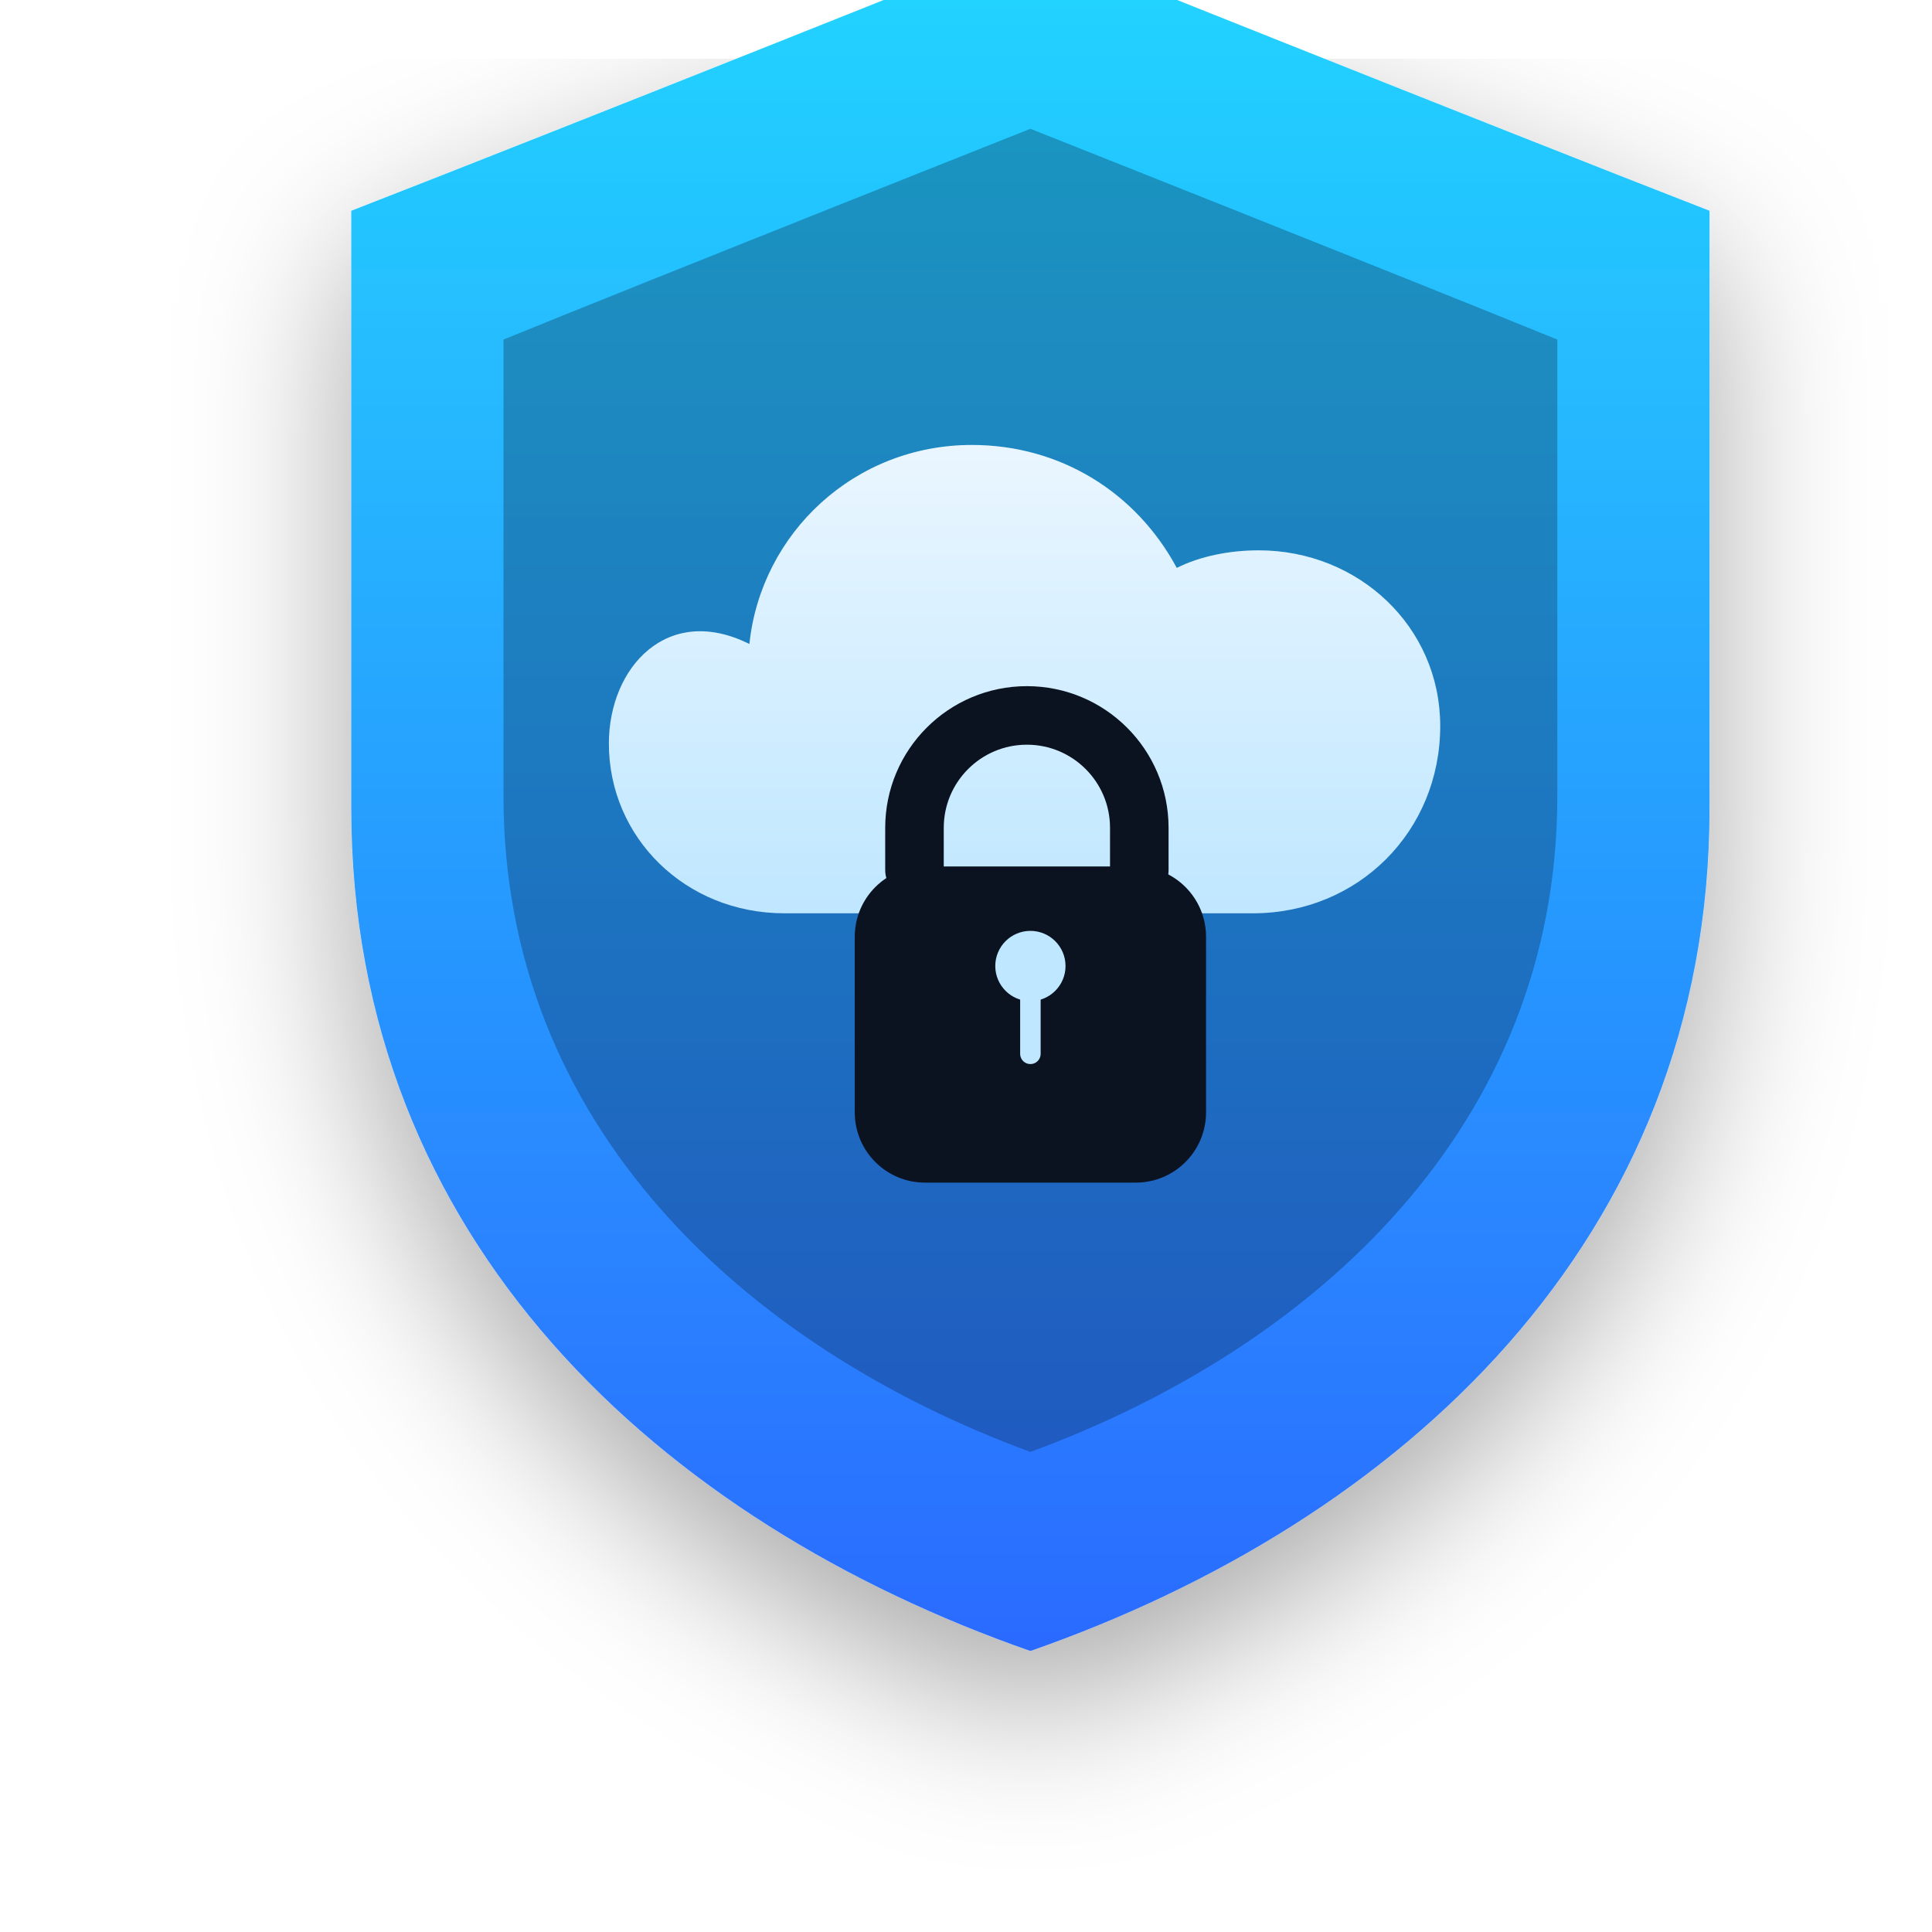
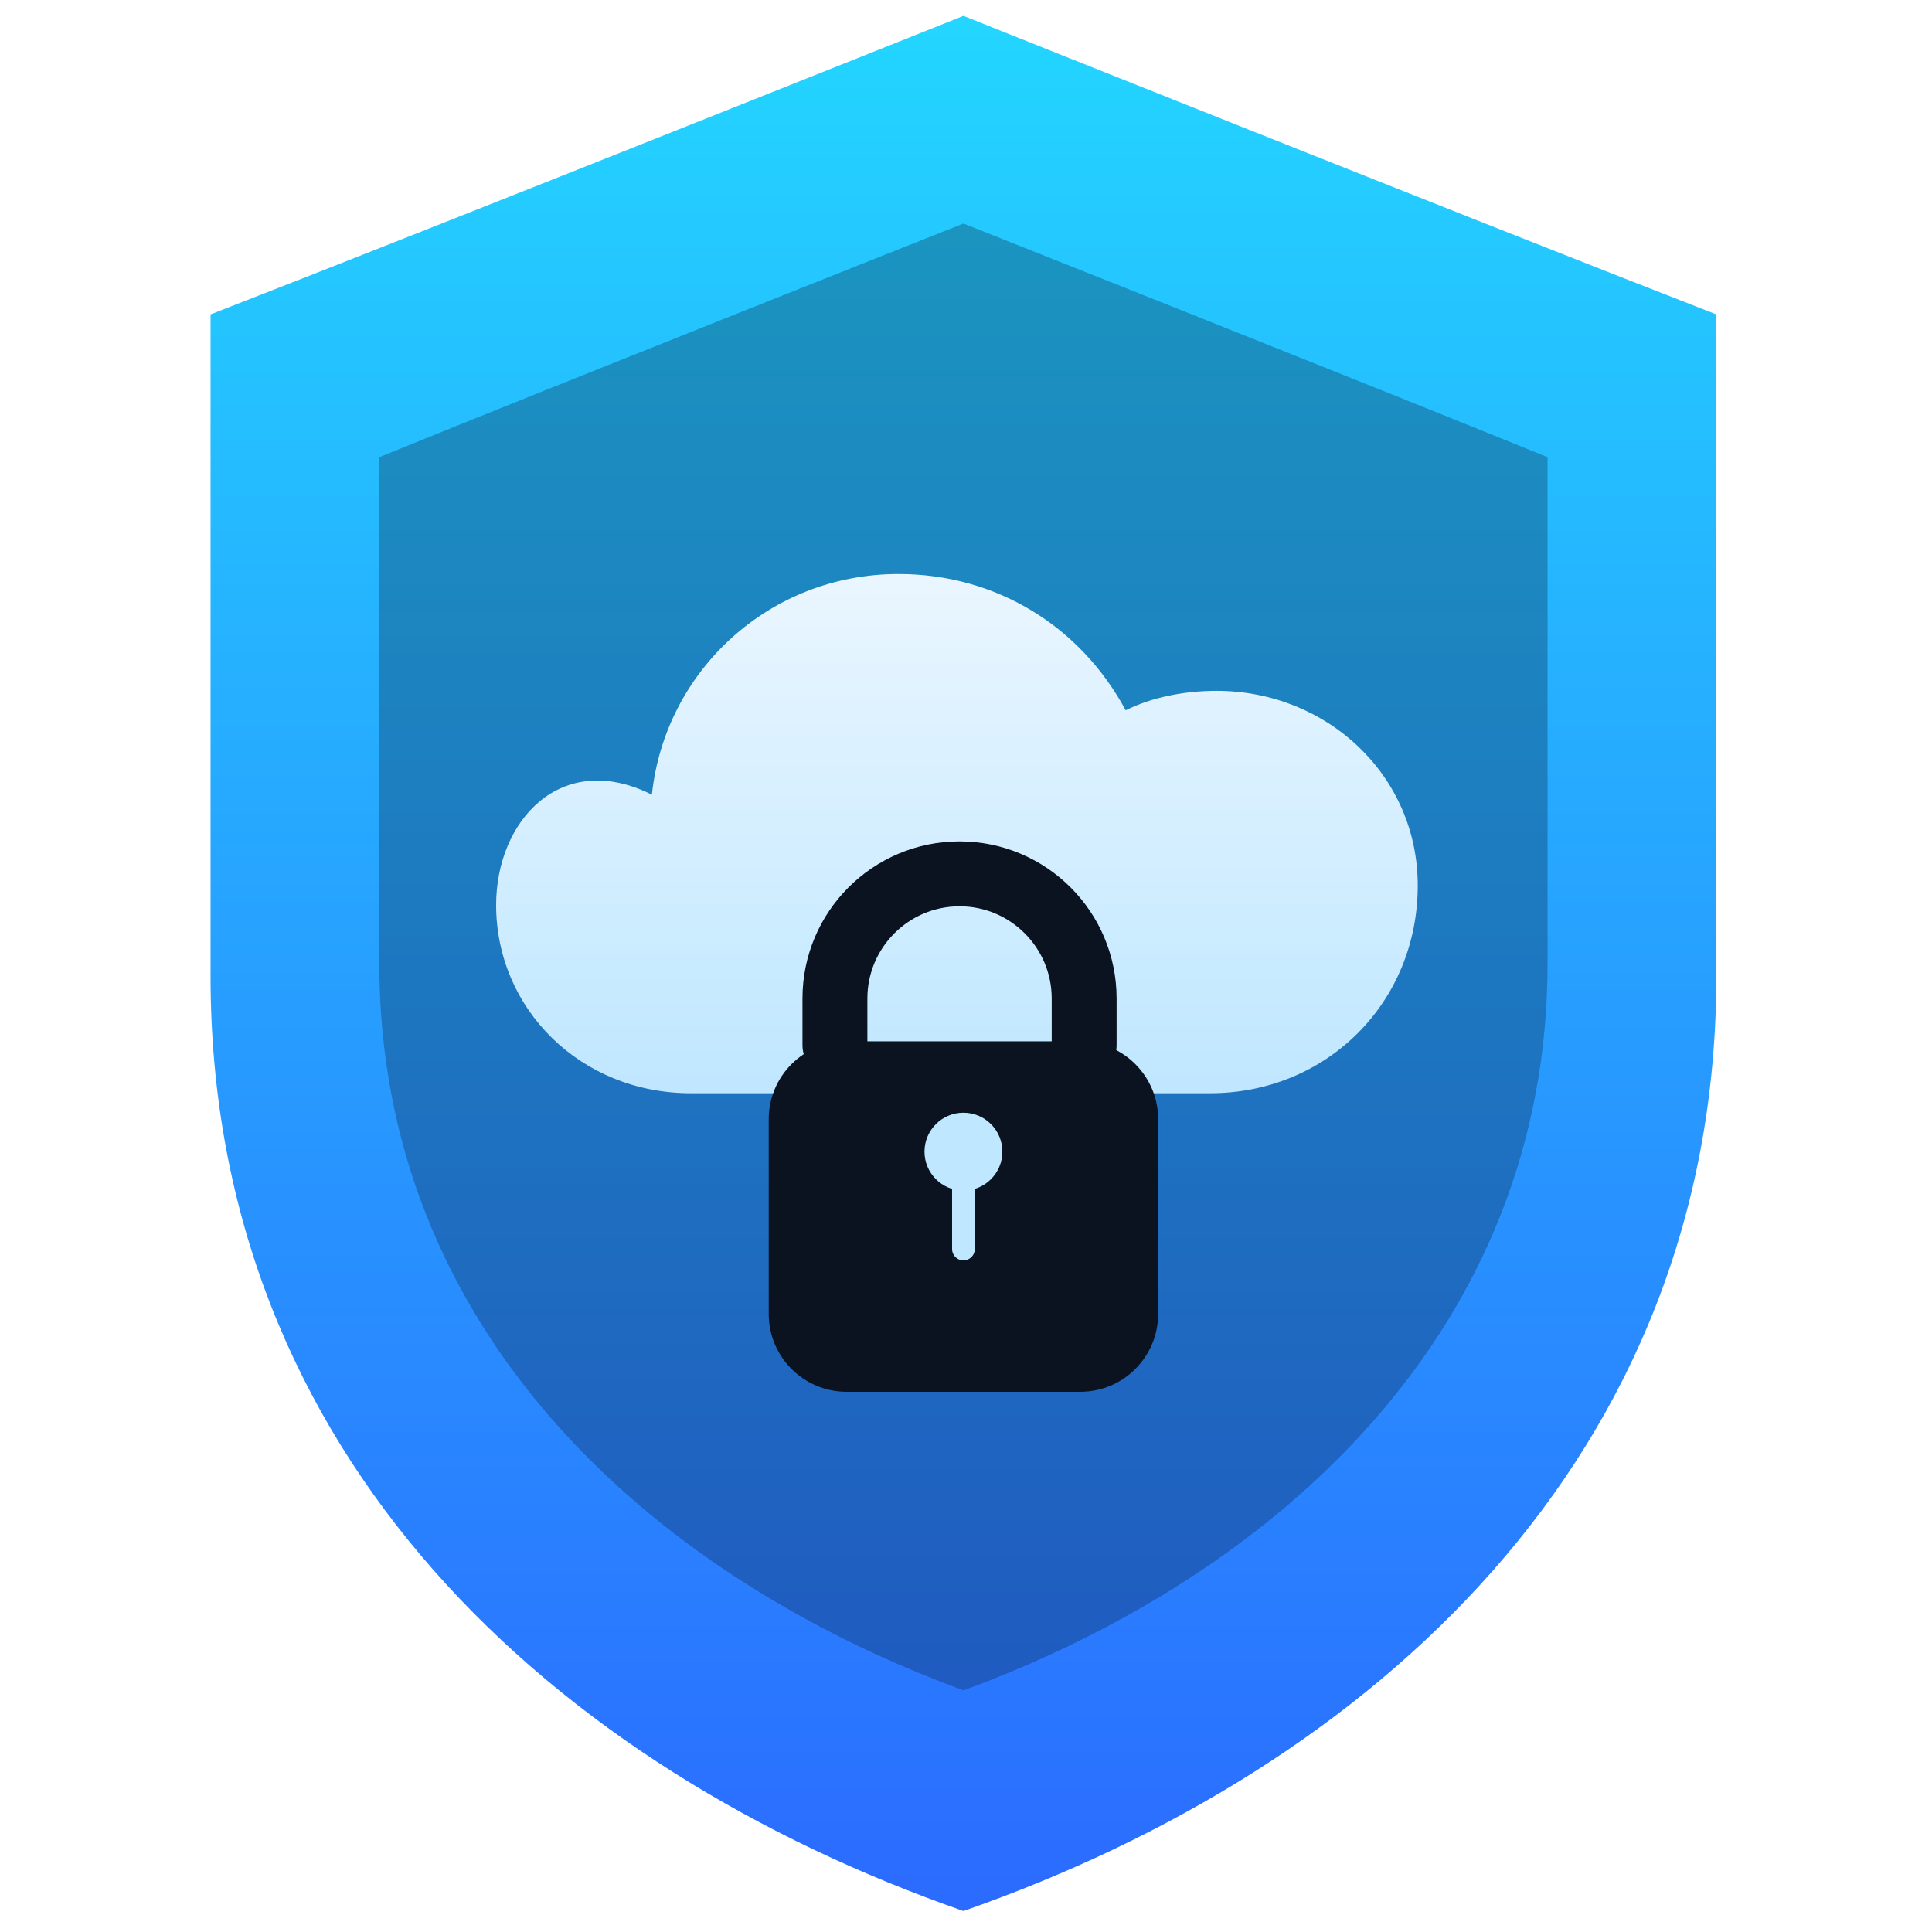
- <svg xmlns="http://www.w3.org/2000/svg" width="512" height="512" viewBox="100 120 290 330" role="img" aria-labelledby="title">
+ <svg xmlns="http://www.w3.org/2000/svg" width="512" height="512" viewBox="0 0 512 512" role="img" aria-labelledby="title">
  <defs>
    <linearGradient id="shield" x1="0" y1="0" x2="0" y2="1">
      <stop offset="0" stop-color="#23D5FF" />
      <stop offset="1" stop-color="#2B6BFF" />
    </linearGradient>
    <linearGradient id="cloud" x1="0" y1="0" x2="0" y2="1">
      <stop offset="0" stop-color="#EAF6FF" />
      <stop offset="1" stop-color="#BFE7FF" />
    </linearGradient>
-     <filter id="shadow" x="-20%" y="-20%" width="140%" height="140%">
-       <feDropShadow dx="0" dy="10" stdDeviation="14" flood-color="#000" flood-opacity="0.35" />
-     </filter>
  </defs>
-   <path fill="url(#shield)" filter="url(#shadow)" d="M256 110s80 32 116 46v102c0 74-53 122-116 144-63-22-116-70-116-144V156c36-14 116-46 116-46z" />
-   <path fill="#06182C" opacity="0.3" d="M256 142s63 25 90 36v78c0 56-41 94-90 112-49-18-90-56-90-112v-78c27-11 90-36 90-36z" />
-   <path fill="url(#cloud)" transform="translate(0 -20)" d="M208 250c2-19 18-34 38-34 15 0 28 8 35 21 4-2 9-3 14-3 17 0 31 13 31 30 0 18-14 32-32 32h-80c-17 0-30-13-30-29 0-13 10-24 24-17z" />
-   <g transform="translate(145 161) scale(0.40)">
-     <path fill="none" stroke="#0B1220" stroke-width="25" stroke-linecap="round" stroke-linejoin="round" d="M228 269             v-18             c0-26.5 21.5-48 48-48             s48 21.5 48 48             v18" />
+   <g transform="translate(-185 -185) scale(1.72)">
+     <path fill="url(#shield)" d="M256 110s80 32 116 46v102c0 74-53 122-116 144-63-22-116-70-116-144V156c36-14 116-46 116-46z" />
+     <path fill="#06182C" opacity="0.3" d="M256 142s63 25 90 36v78c0 56-41 94-90 112-49-18-90-56-90-112v-78c27-11 90-36 90-36z" />
+     <path fill="url(#cloud)" transform="translate(0 -20)" d="M208 250c2-19 18-34 38-34 15 0 28 8 35 21 4-2 9-3 14-3 17 0 31 13 31 30 0 18-14 32-32 32h-80c-17 0-30-13-30-29 0-13 10-24 24-17z" />
+     <g transform="translate(145 161) scale(0.40)">
+       <path fill="none" stroke="#0B1220" stroke-width="25" stroke-linecap="round" stroke-linejoin="round" d="M228 269          v-18          c0-26.5 21.5-48 48-48          s48 21.5 48 48          v18" />
+     </g>
+     <rect x="226" y="268" width="60" height="54" rx="12" fill="#0B1220" />
+     <circle cx="256" cy="285" r="6" fill="#BFE7FF" />
+     <path d="M256 310v15" transform="translate(0 -25)" stroke="#BFE7FF" stroke-width="3.5" stroke-linecap="round" />
  </g>
-   <rect x="226" y="268" width="60" height="54" rx="12" fill="#0B1220" />
-   <circle cx="256" cy="285" r="6" fill="#BFE7FF" />
-   <path d="M256 310v15" transform="translate(0 -25)" stroke="#BFE7FF" stroke-width="3.5" stroke-linecap="round" />
</svg>
